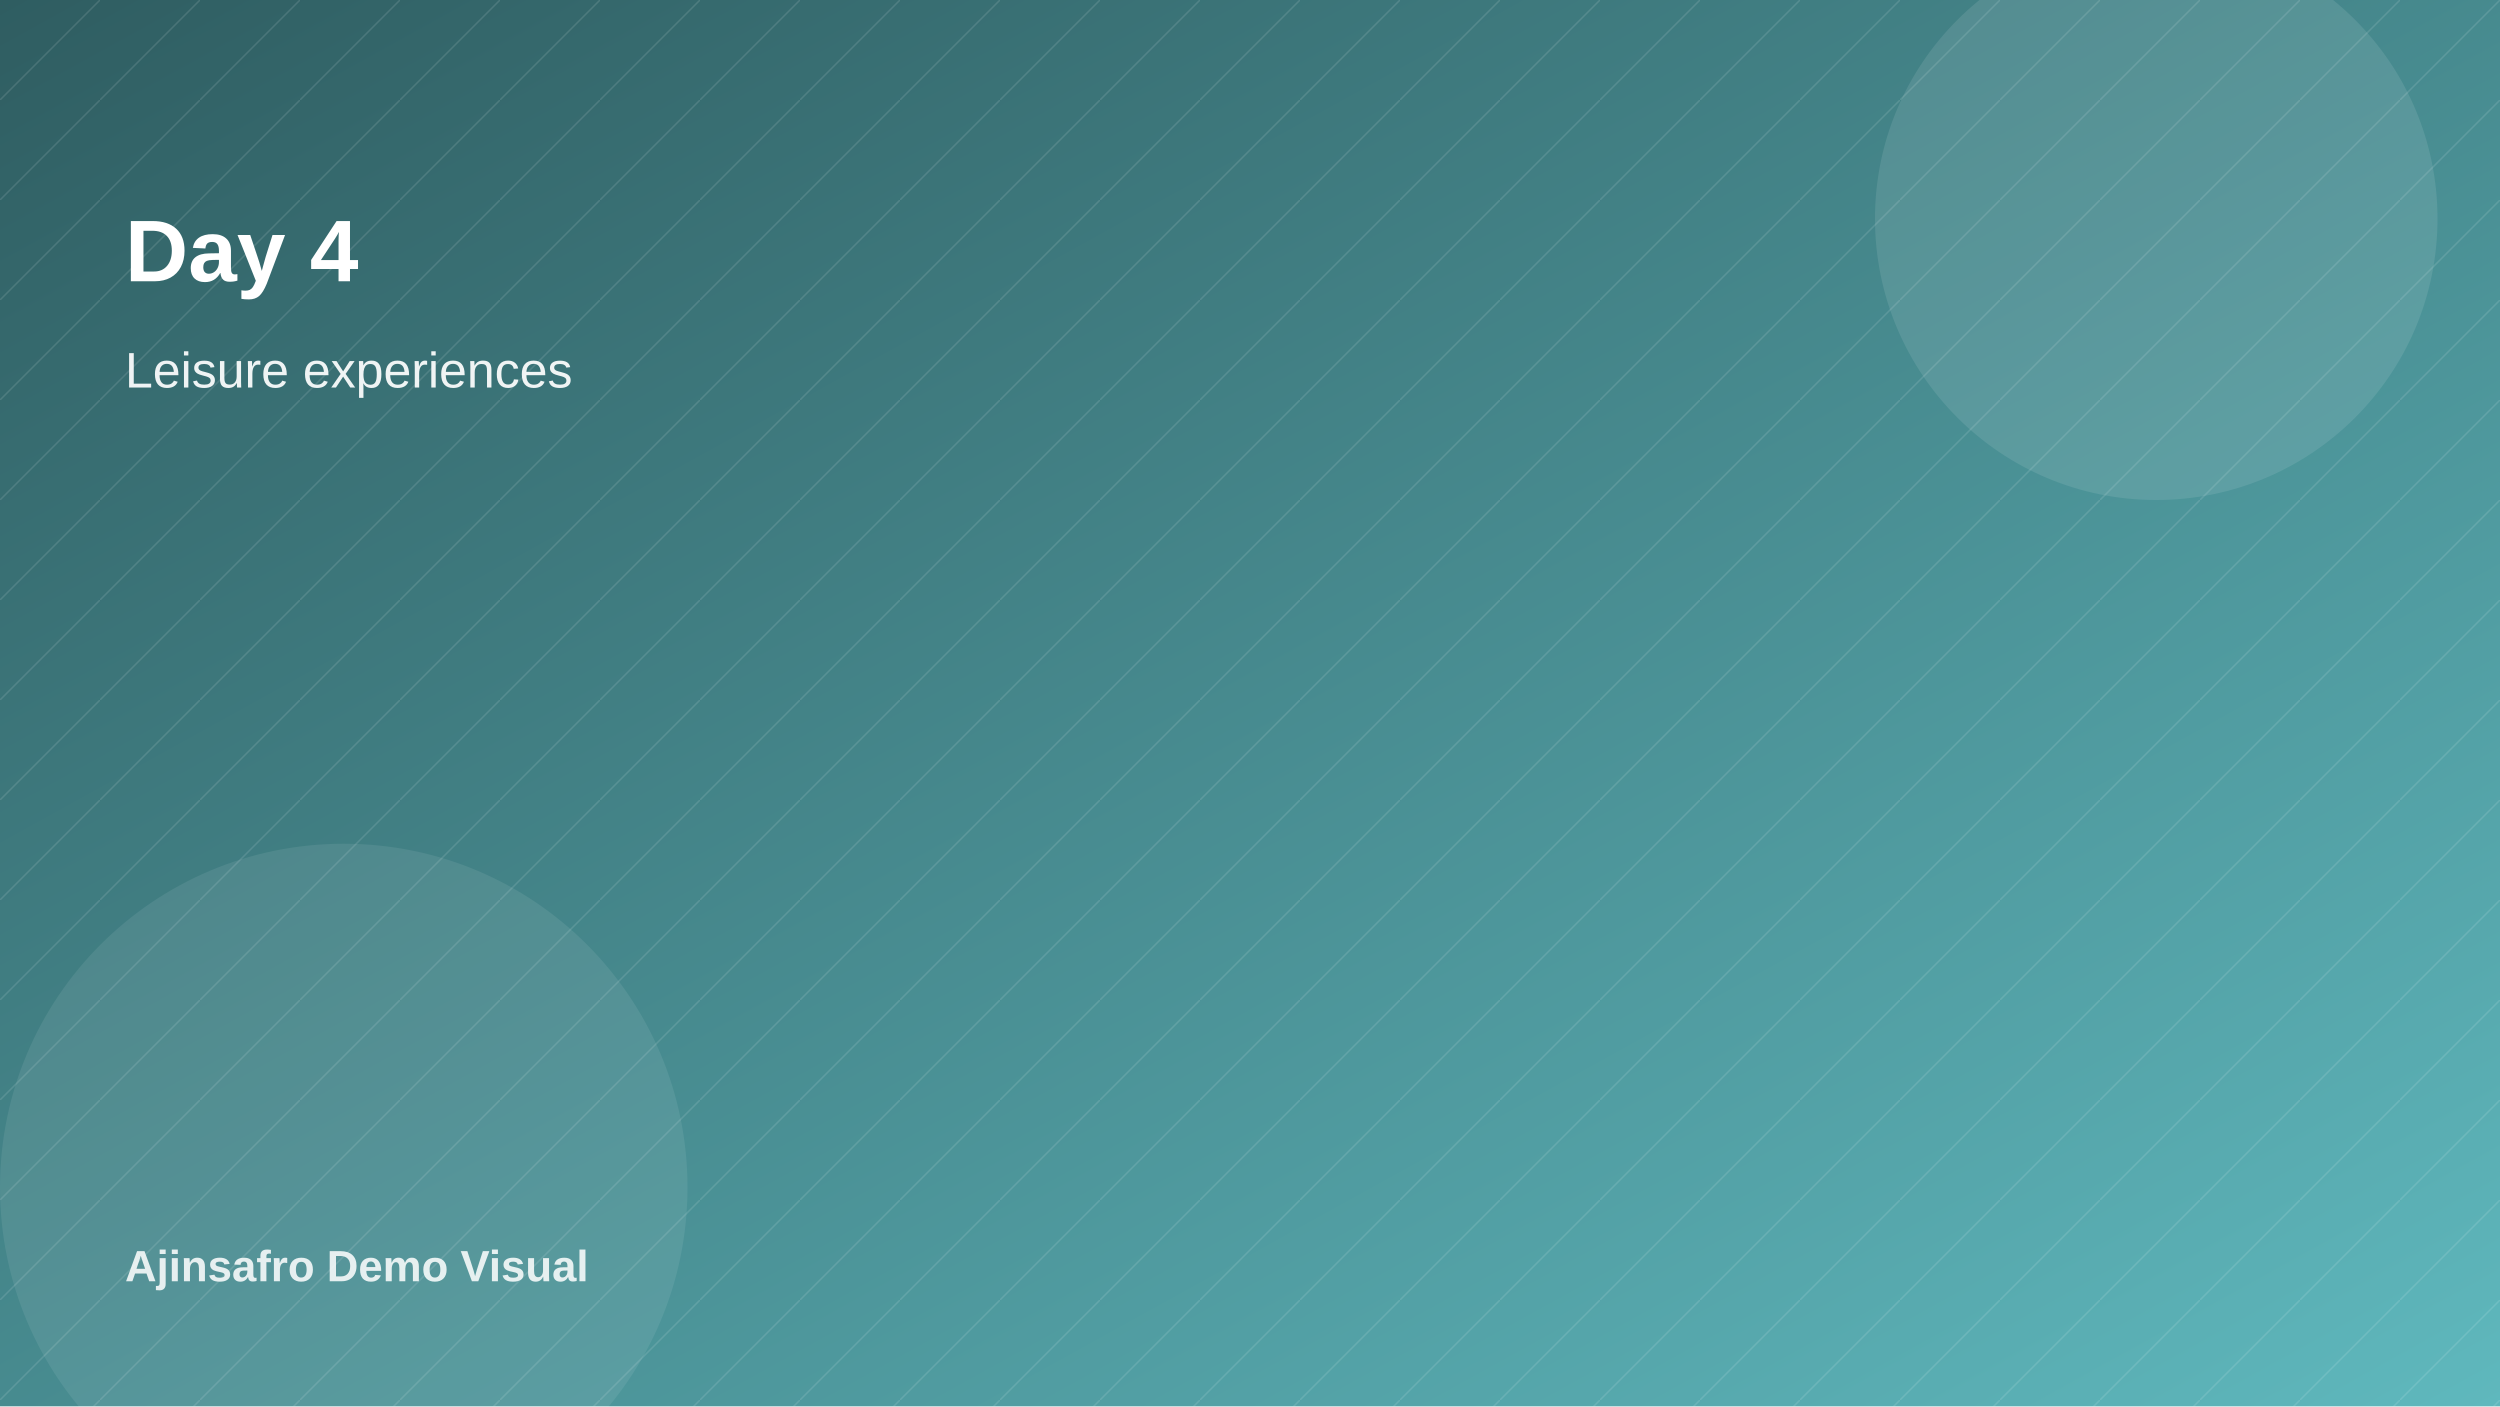
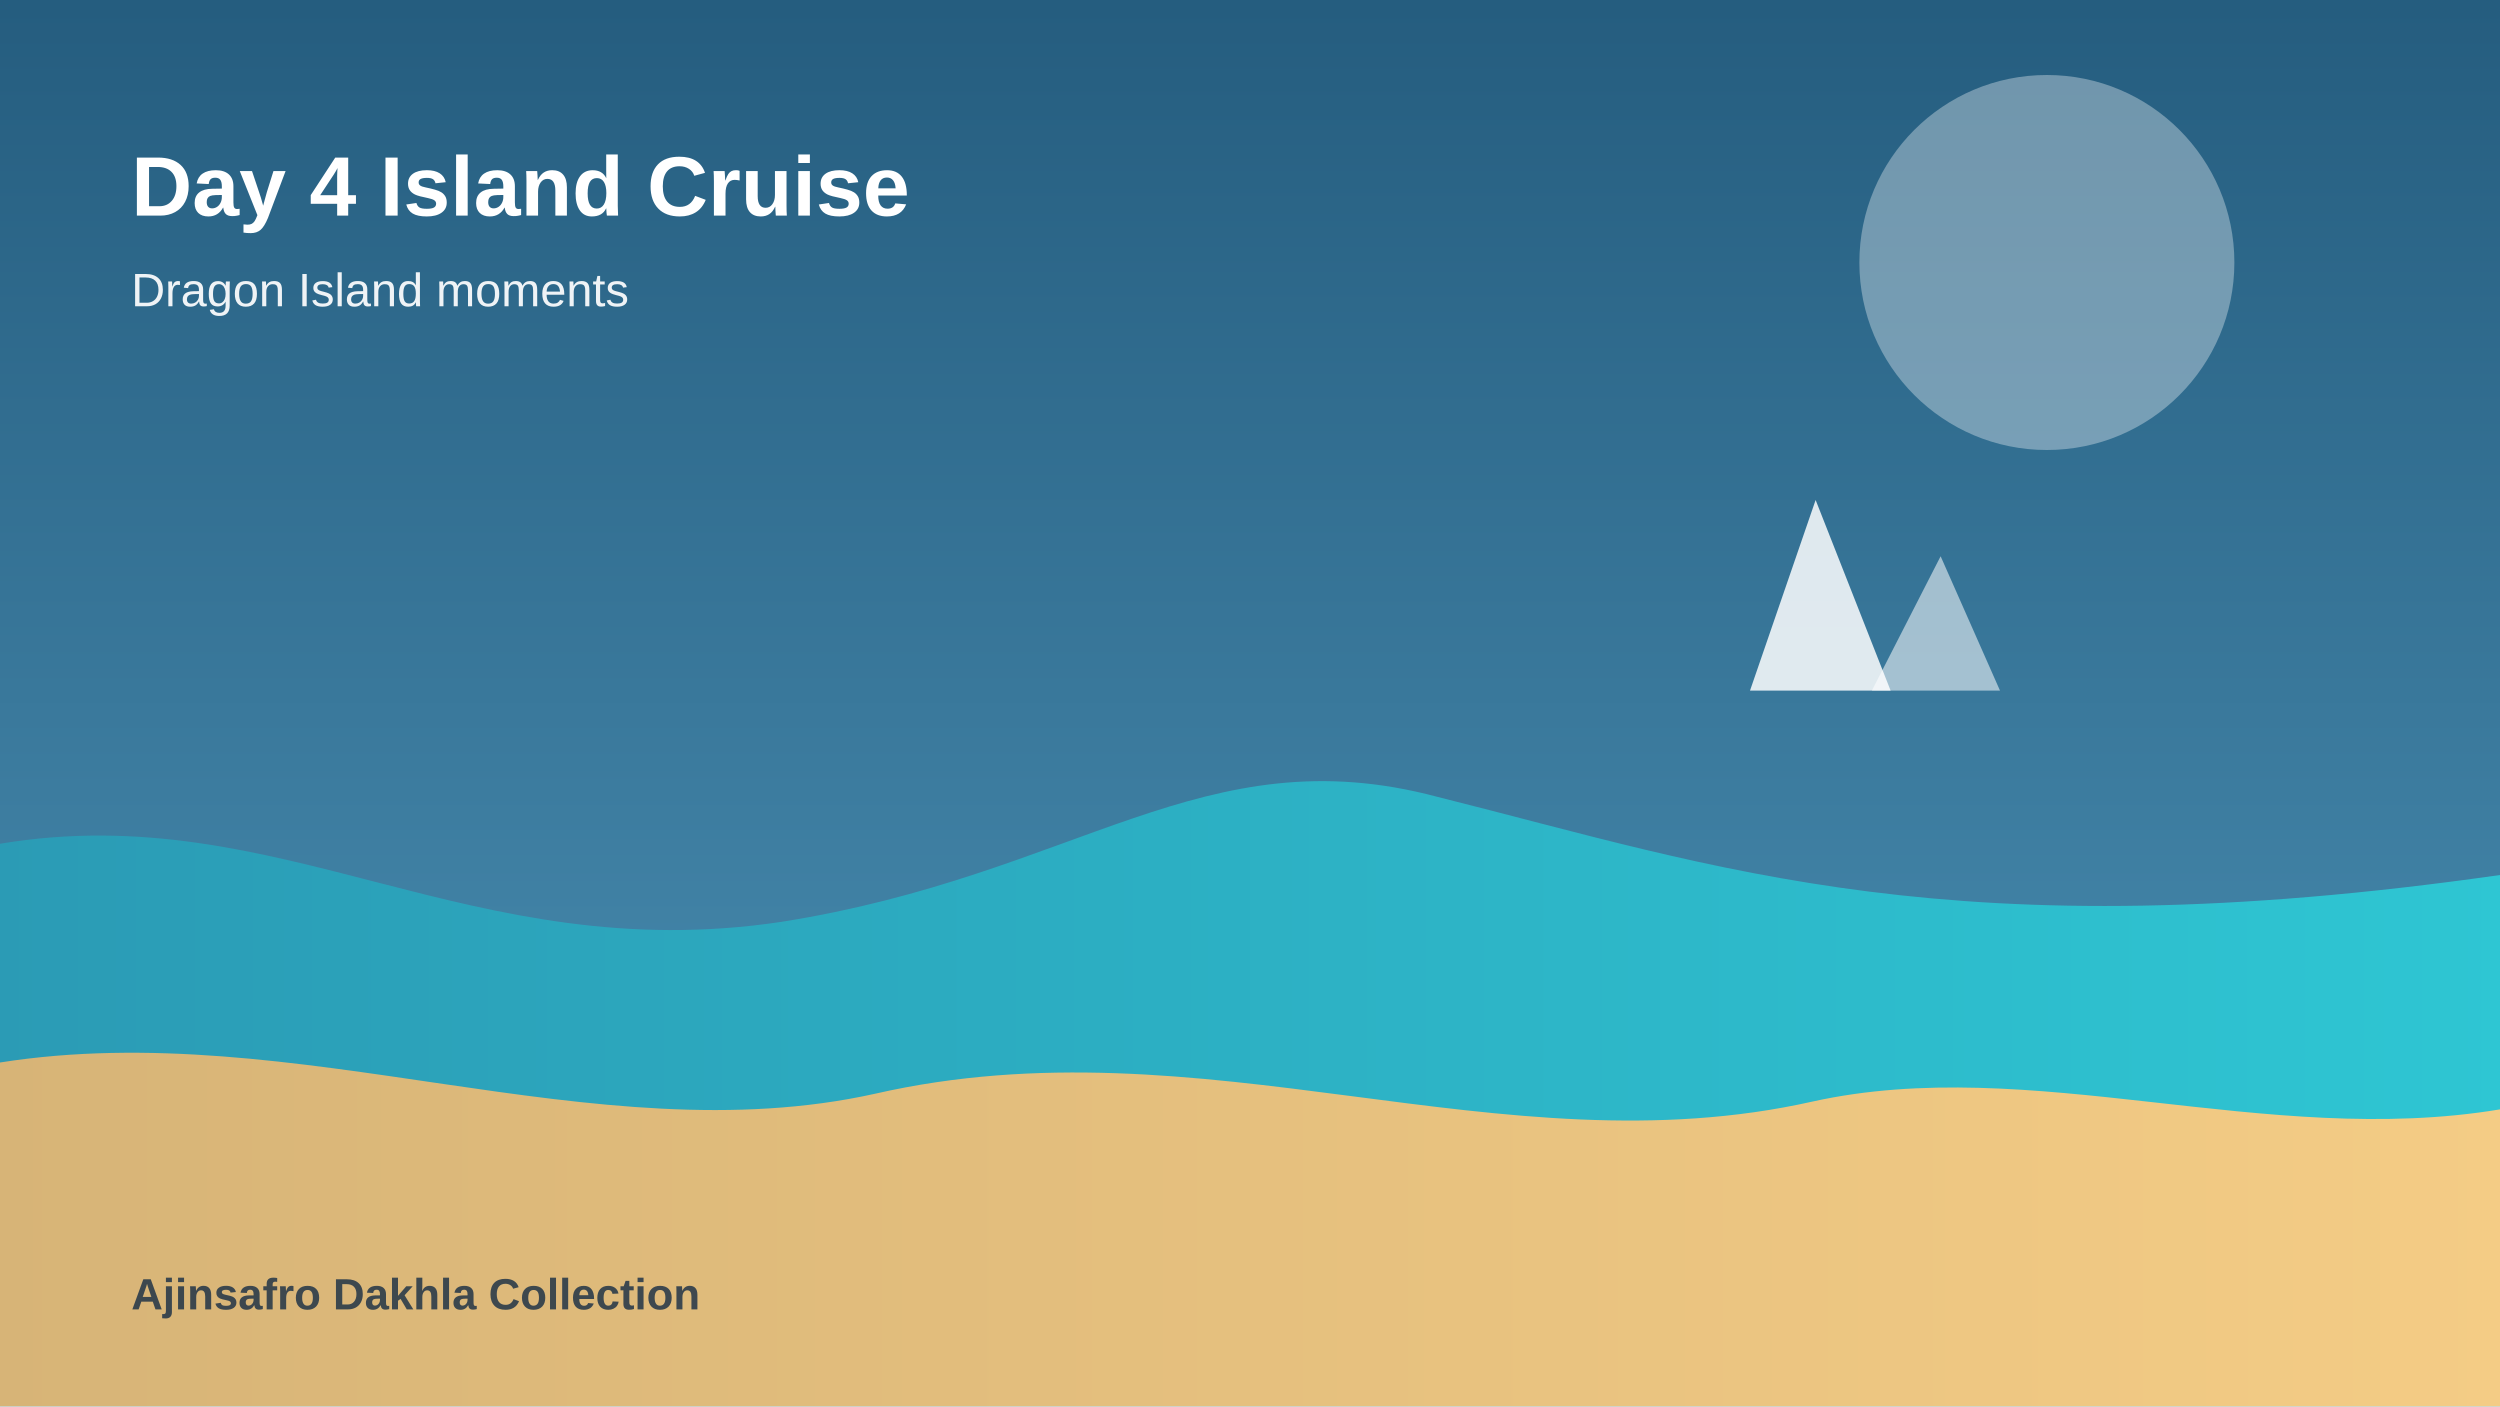
<svg xmlns="http://www.w3.org/2000/svg" width="1600" height="900" viewBox="0 0 1600 900">
  <defs>
-     <linearGradient id="g" x1="0" y1="0" x2="1" y2="1">
-       <stop offset="0%" stop-color="#2f5d61" />
-       <stop offset="100%" stop-color="#5fb8bd" />
+     <linearGradient id="sky" x1="0" y1="0" x2="0" y2="1">
+       <stop offset="0%" stop-color="#255d7f" />
+       <stop offset="100%" stop-color="#4e94b8" />
    </linearGradient>
-     <pattern id="p" width="64" height="64" patternUnits="userSpaceOnUse">
-       <path d="M0 64 L64 0" stroke="rgba(255,255,255,0.12)" stroke-width="1" />
-     </pattern>
+     <linearGradient id="sea" x1="0" y1="0" x2="1" y2="0">
+       <stop offset="0%" stop-color="#2b9bb5" />
+       <stop offset="100%" stop-color="#2ec6d3" />
+     </linearGradient>
+     <linearGradient id="sand" x1="0" y1="0" x2="1" y2="0">
+       <stop offset="0%" stop-color="#d7b477" />
+       <stop offset="100%" stop-color="#f4cc85" />
+     </linearGradient>
  </defs>
-   <rect width="1600" height="900" fill="url(#g)" />
-   <rect width="1600" height="900" fill="url(#p)" />
-   <circle cx="1380" cy="140" r="180" fill="rgba(255,255,255,0.10)" />
-   <circle cx="220" cy="760" r="220" fill="rgba(255,255,255,0.08)" />
-   <text x="80" y="180" fill="white" font-family="Poppins,Segoe UI,Arial,sans-serif" font-size="56" font-weight="700">Day 4</text>
-   <text x="80" y="248" fill="rgba(255,255,255,0.92)" font-family="Poppins,Segoe UI,Arial,sans-serif" font-size="32" font-weight="500">Leisure experiences</text>
-   <text x="80" y="820" fill="rgba(255,255,255,0.85)" font-family="Poppins,Segoe UI,Arial,sans-serif" font-size="28" font-weight="600">Ajinsafro Demo Visual</text>
+   <rect width="1600" height="900" fill="url(#sky)" />
+   <ellipse cx="1310" cy="168" rx="120" ry="120" fill="rgba(255,255,255,0.34)" />
+   <path d="M0 540 C180 510 300 620 500 590 C690 560 770 470 920 510 C1100 555 1250 610 1600 560 L1600 760 L0 760 Z" fill="url(#sea)" />
+   <path d="M0 680 C190 650 380 740 560 700 C770 652 960 750 1160 705 C1300 674 1450 735 1600 710 L1600 900 L0 900 Z" fill="url(#sand)" />
+   <path d="M1120 442 L1162 320 L1210 442 Z" fill="rgba(255,255,255,0.84)" />
+   <path d="M1198 442 L1242 356 L1280 442 Z" fill="rgba(255,255,255,0.54)" />
+   <text x="84" y="138" fill="white" font-family="Poppins,Segoe UI,Arial,sans-serif" font-size="54" font-weight="700">Day 4 Island Cruise</text>
+   <text x="84" y="196" fill="rgba(255,255,255,0.92)" font-family="Poppins,Segoe UI,Arial,sans-serif" font-size="30" font-weight="500">Dragon Island moments</text>
+   <text x="84" y="838" fill="rgba(22,44,68,0.80)" font-family="Poppins,Segoe UI,Arial,sans-serif" font-size="28" font-weight="600">Ajinsafro Dakhla Collection</text>
</svg>
